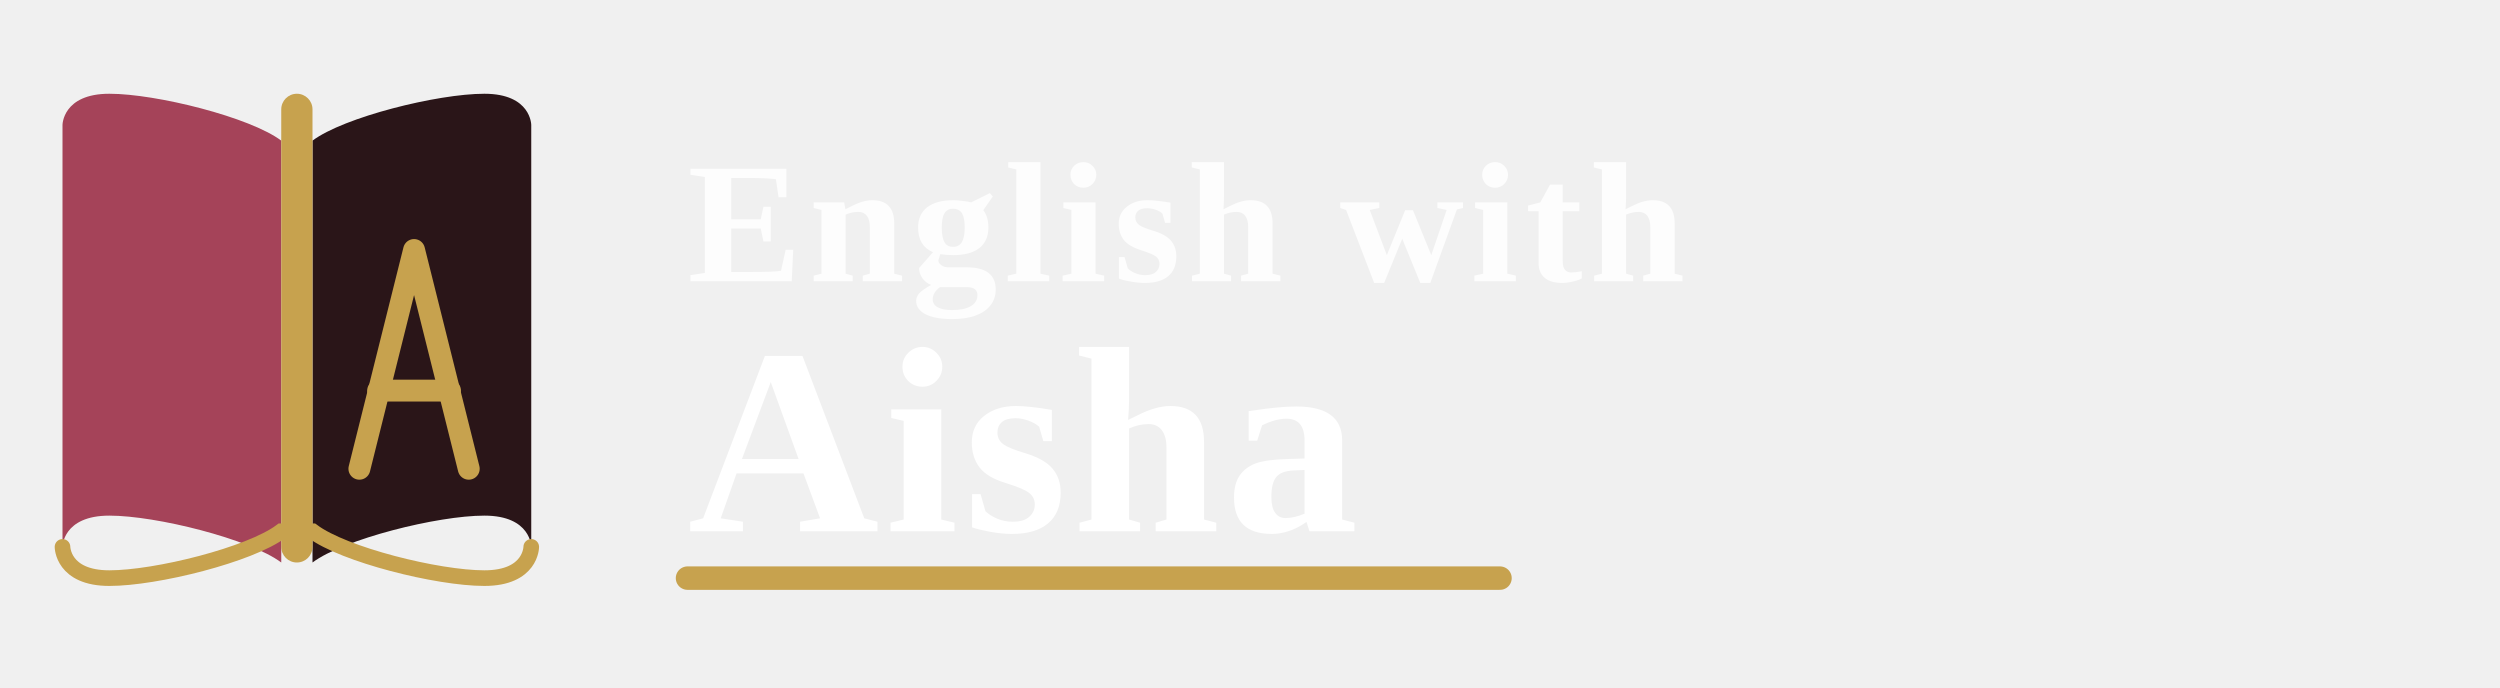
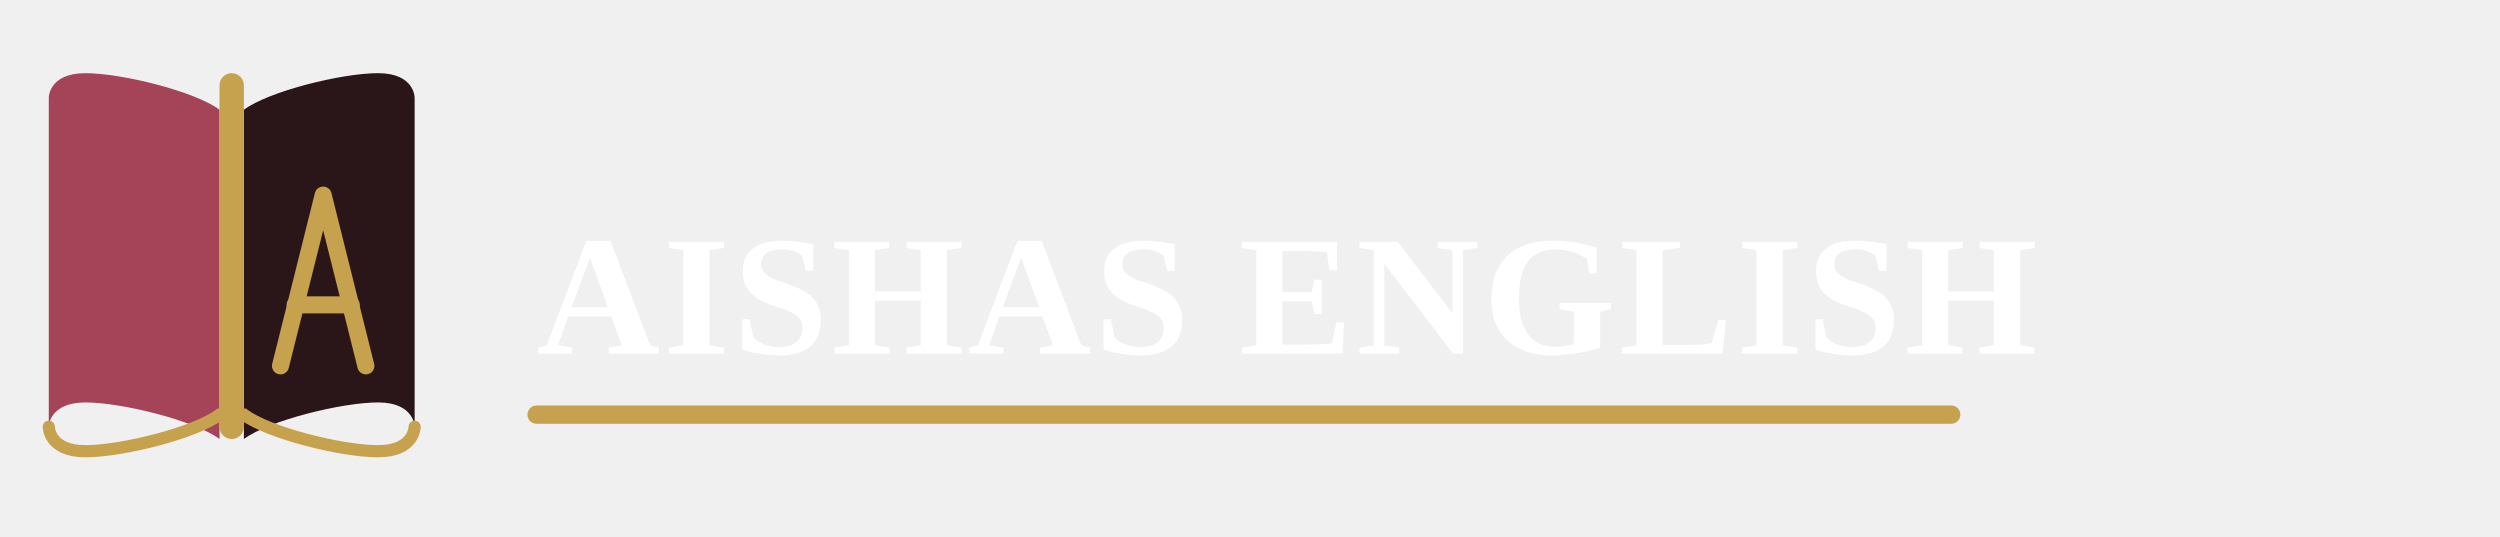
- <svg xmlns="http://www.w3.org/2000/svg" width="160" height="44" viewBox="0 0 160 44" fill="none">
+ <svg xmlns="http://www.w3.org/2000/svg" width="205" height="44" viewBox="0 0 205 44" fill="none">
  <g>
    <path d="M4 8 C4 8 4 6 7 6 C10 6 16 7.5 18 9 L18 36 C16 34.5 10 33 7 33 C4 33 4 35 4 35 Z" fill="#9C3048" opacity="0.9" />
    <path d="M34 8 C34 8 34 6 31 6 C28 6 22 7.5 20 9 L20 36 C22 34.5 28 33 31 33 C34 33 34 35 34 35 Z" fill="#2A1518" />
    <rect x="18" y="6" width="2" height="30" fill="#C7A24E" rx="1" />
    <path d="M23 30 L26.5 16 L30 30" stroke="#C7A24E" stroke-width="1.4" stroke-linecap="round" stroke-linejoin="round" />
    <path d="M24.2 25 L28.8 25" stroke="#C7A24E" stroke-width="1.4" stroke-linecap="round" />
    <path d="M4 35 C4 35 4 37 7 37 C10 37 16 35.5 18 34 L20 34 C22 35.5 28 37 31 37 C34 37 34 35 34 35" stroke="#C7A24E" stroke-width="1" fill="none" stroke-linecap="round" />
  </g>
-   <text x="44" y="18" font-family="Georgia, 'Times New Roman', serif" font-size="11" font-weight="600" letter-spacing="0.04em" fill="white" opacity="0.85">English with</text>
-   <text x="44" y="34" font-family="Georgia, 'Times New Roman', serif" font-size="17" font-weight="700" letter-spacing="0.02em" fill="white">Aisha</text>
-   <line x1="44" y1="37" x2="96" y2="37" stroke="#C7A24E" stroke-width="1.5" stroke-linecap="round" />
+   <text x="44" y="29" font-family="Georgia, 'Times New Roman', serif" font-size="14" font-weight="700" letter-spacing="0.02em" fill="white">AISHAS ENGLISH</text>
+   <line x1="44" y1="34" x2="160" y2="34" stroke="#C7A24E" stroke-width="1.5" stroke-linecap="round" />
</svg>
